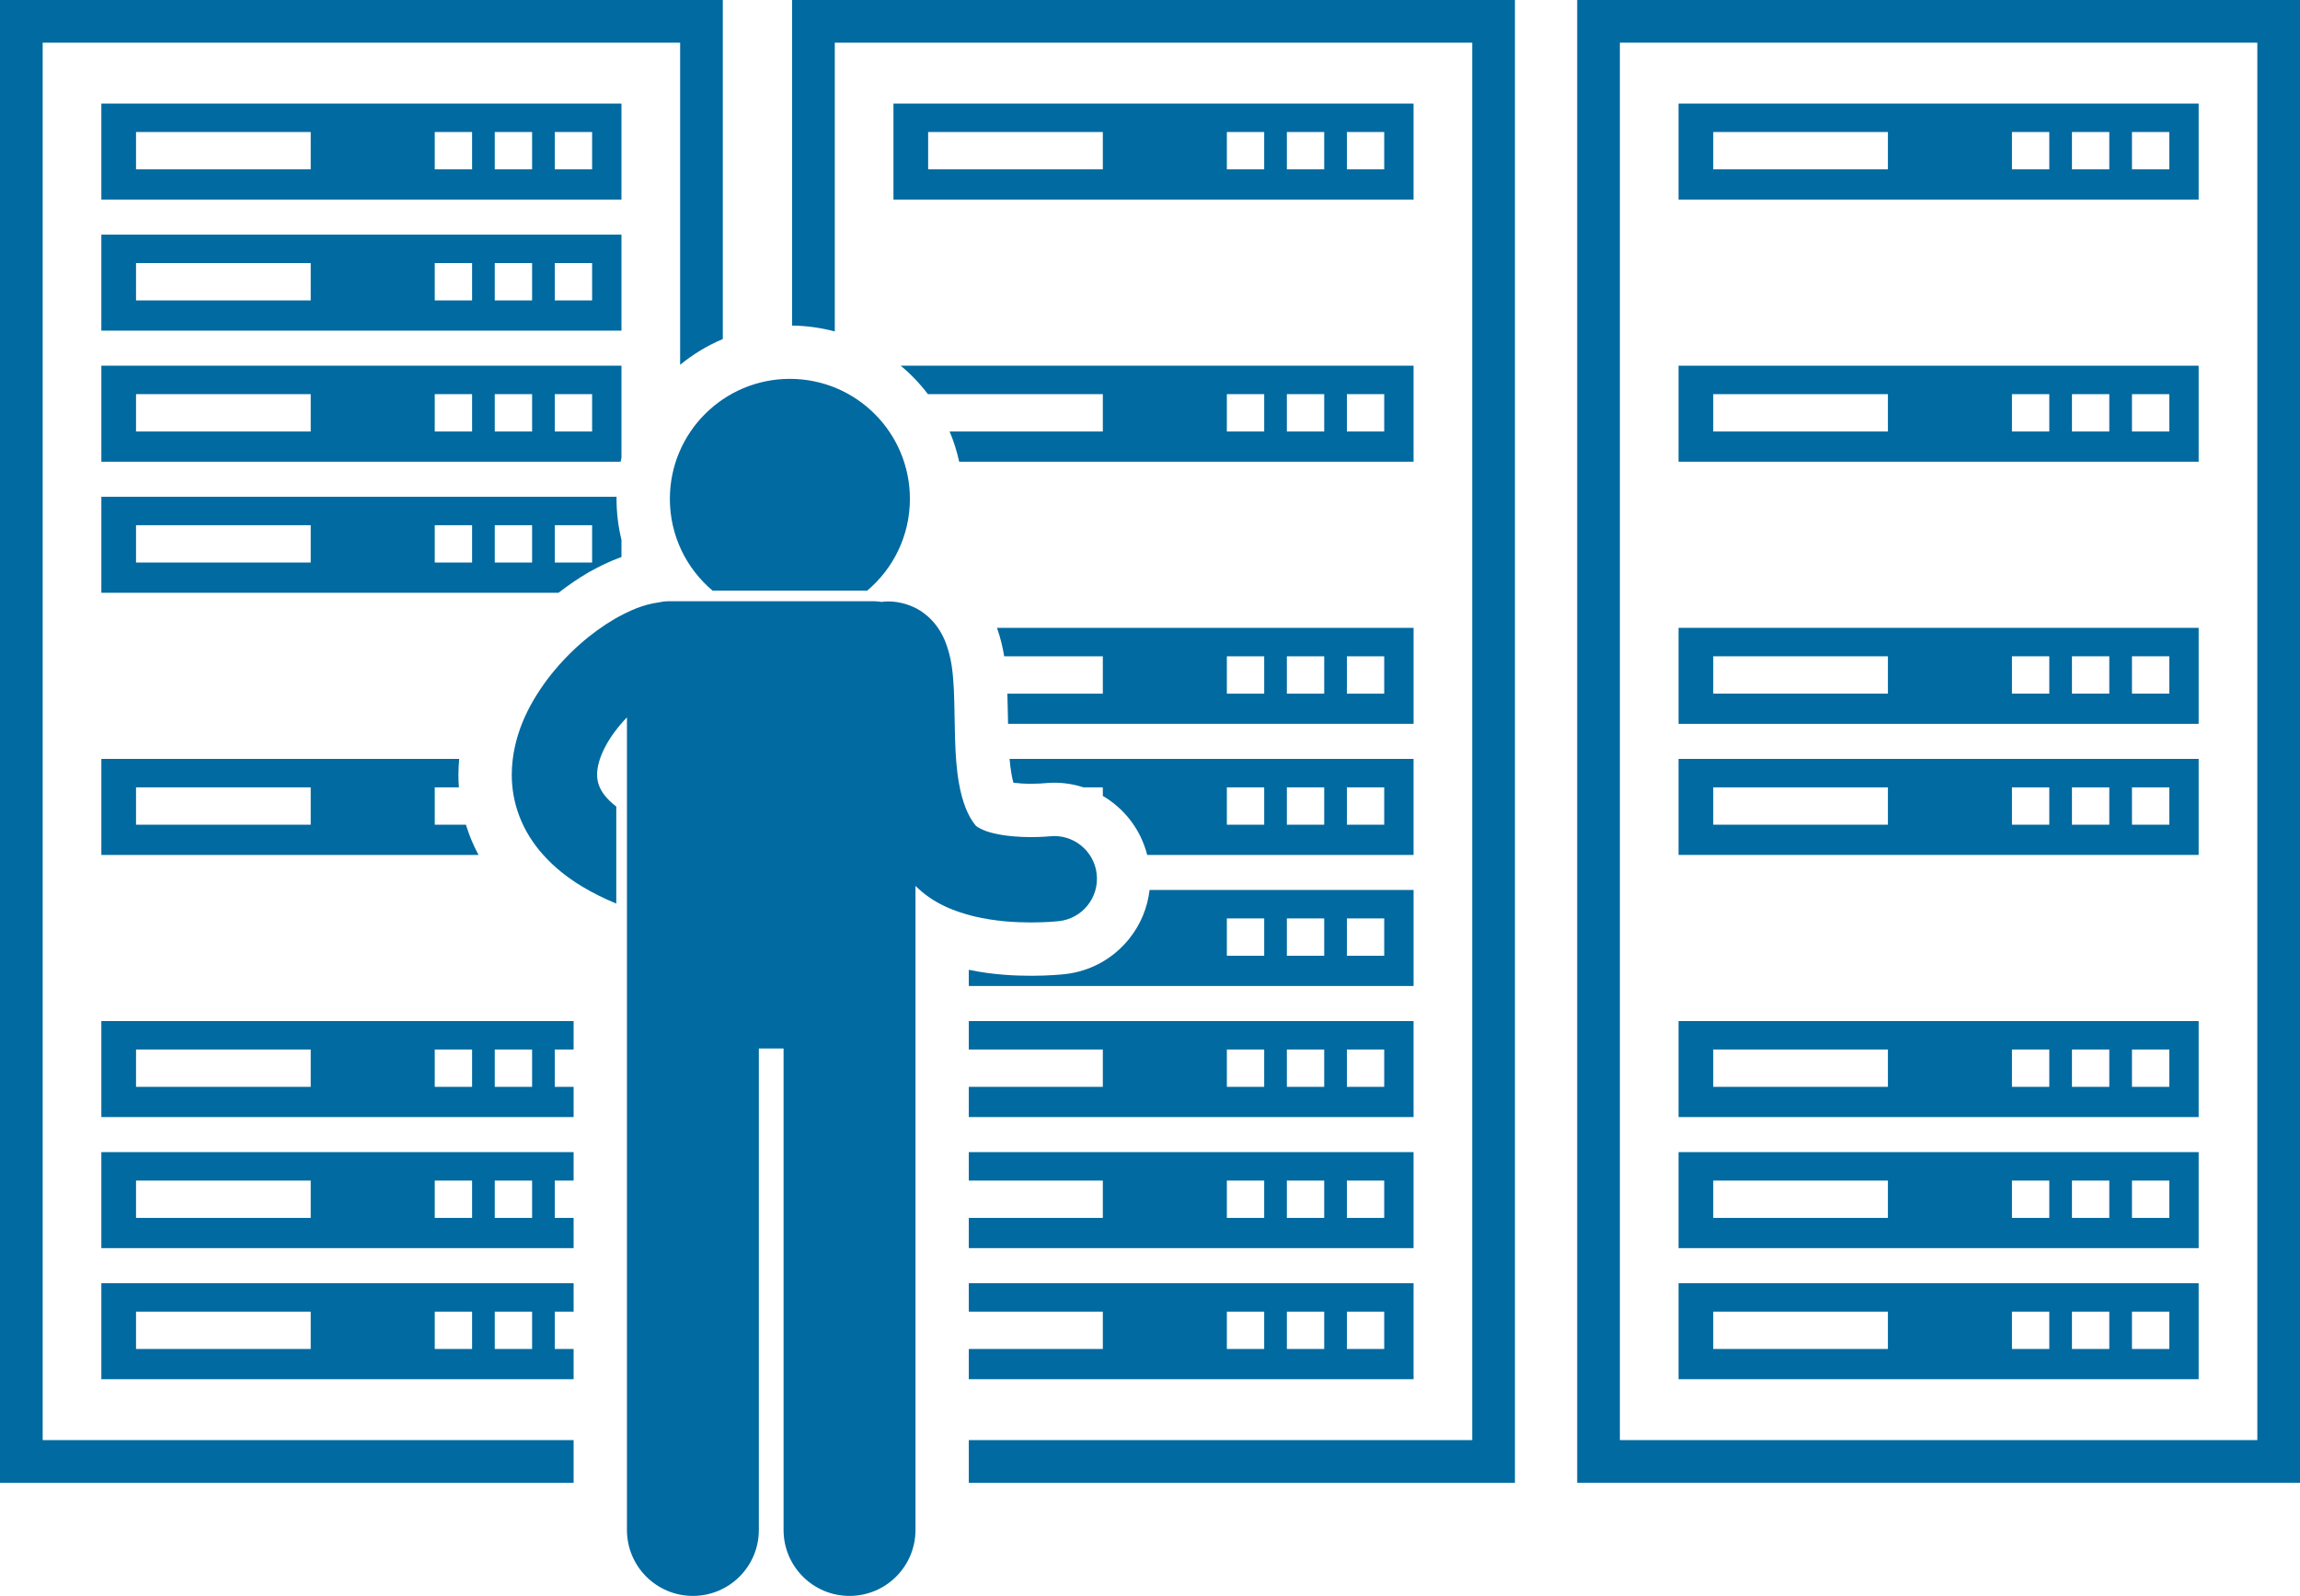
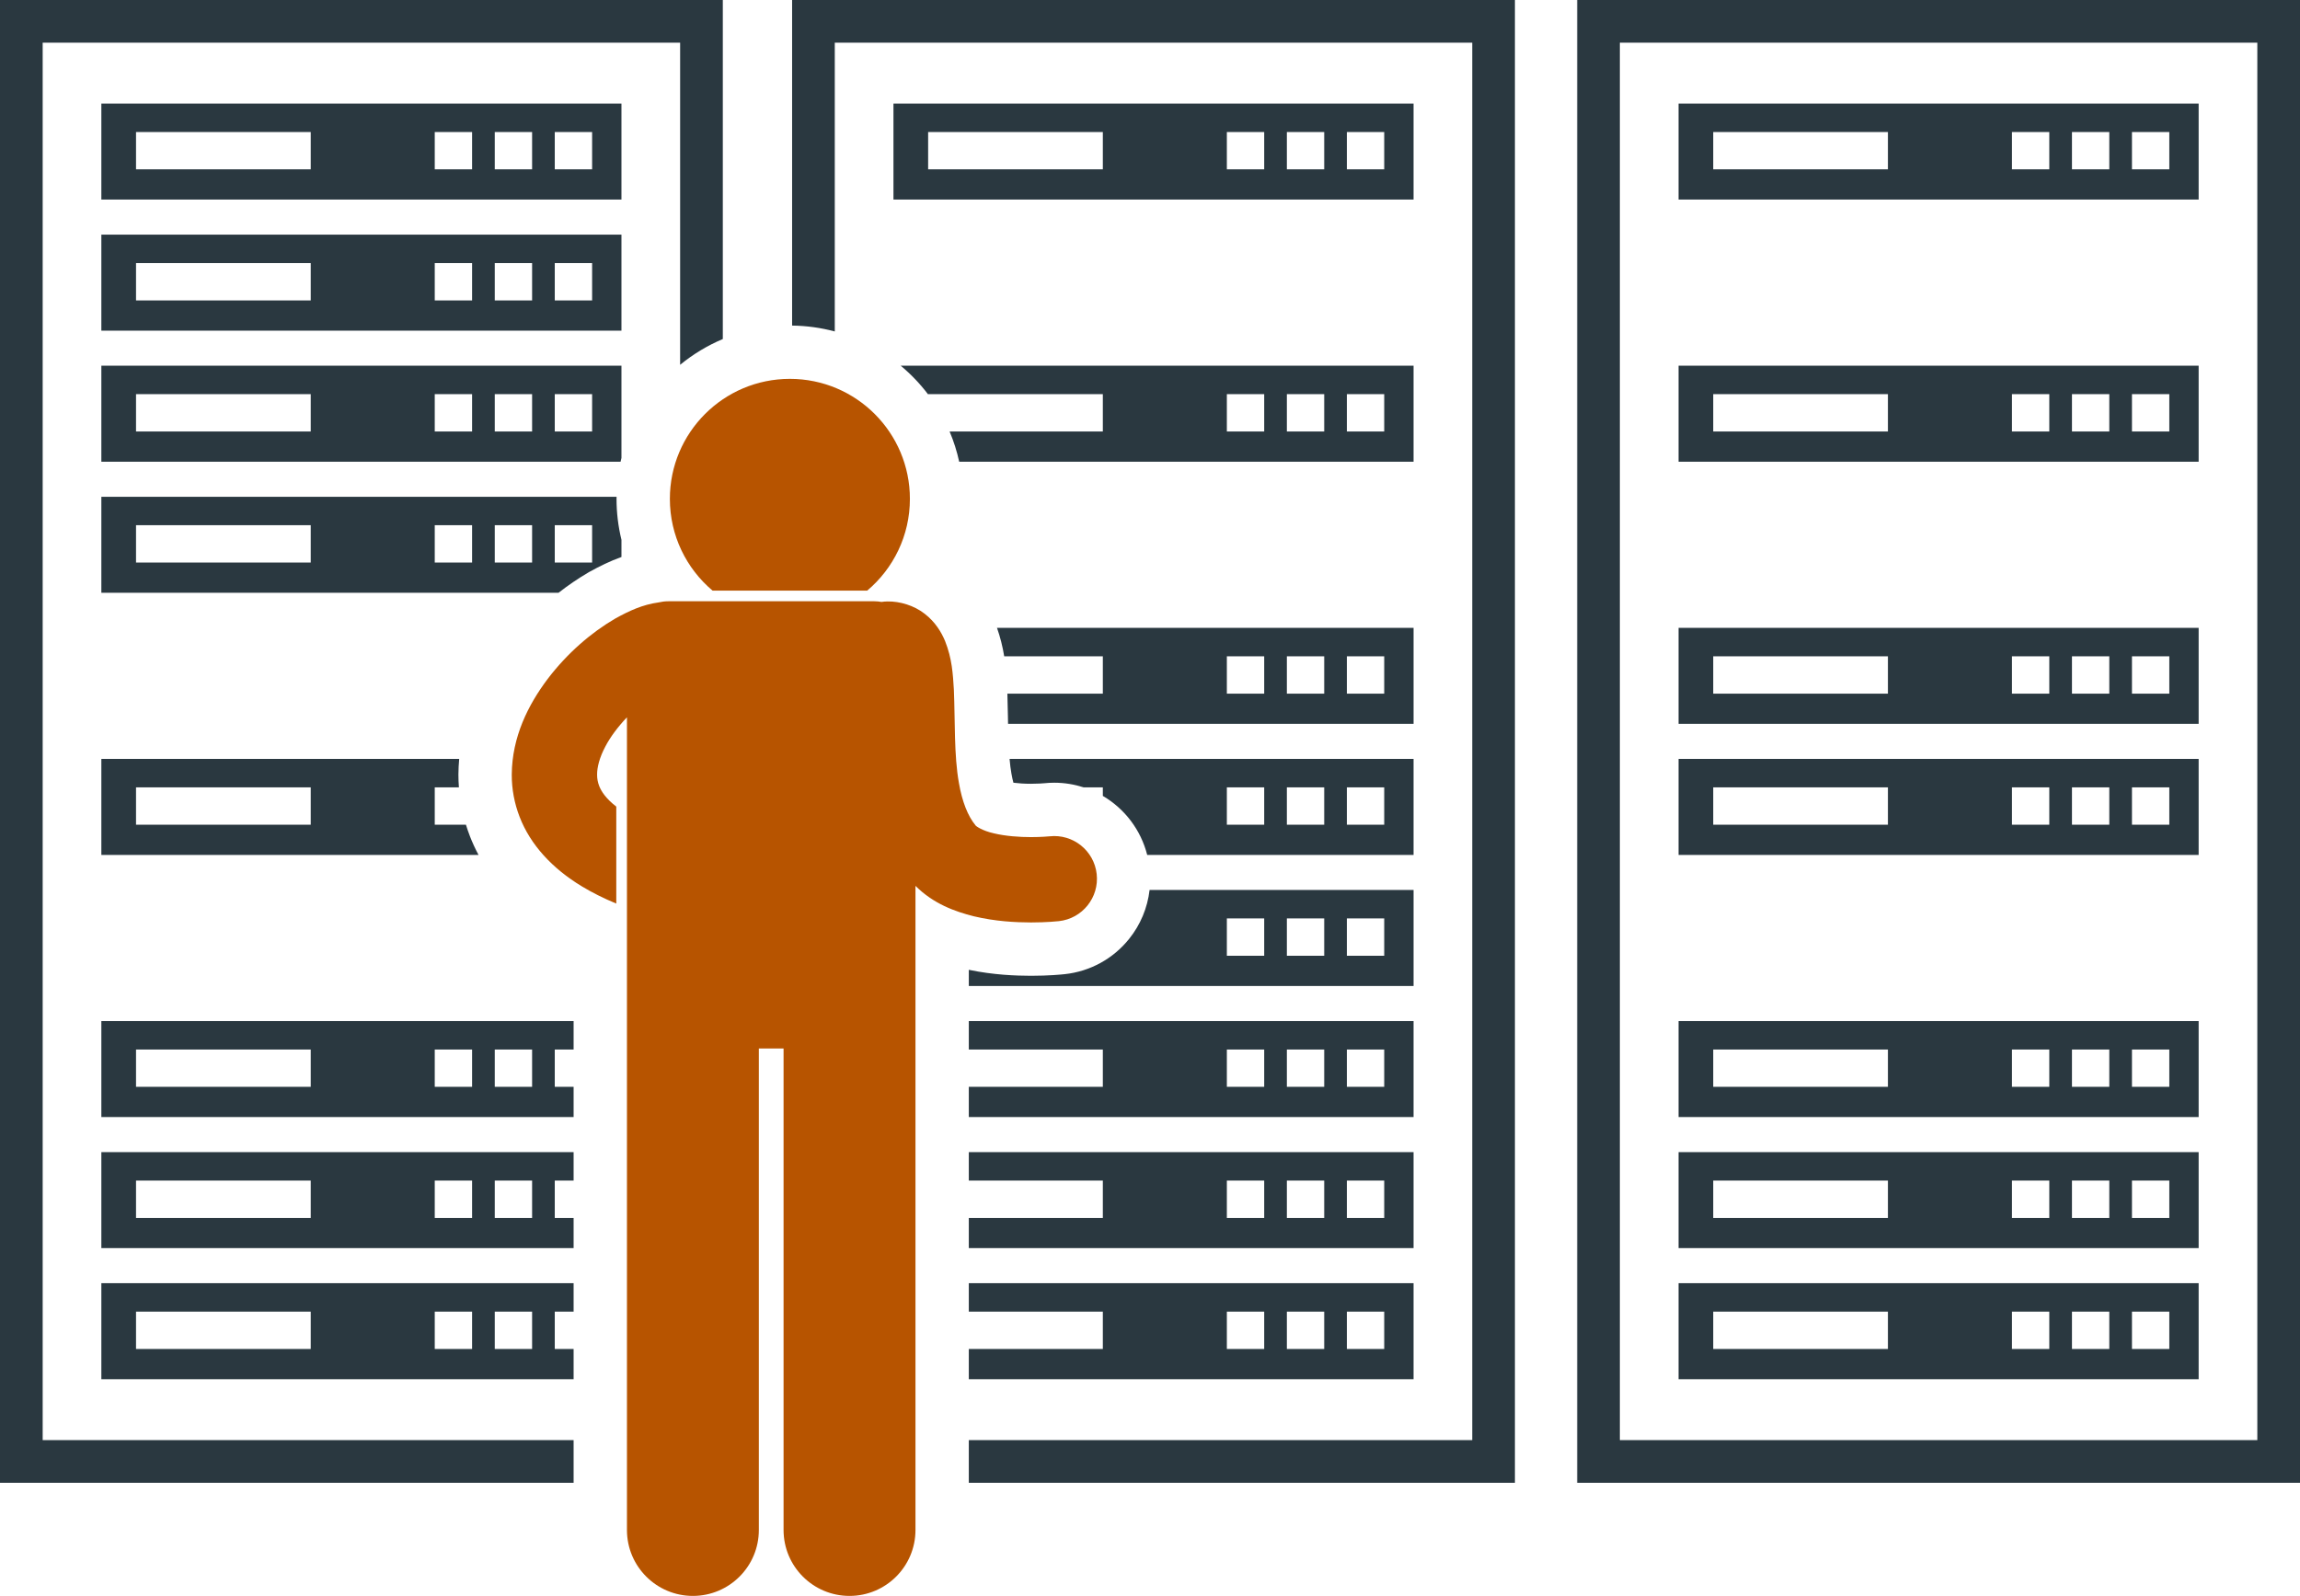
- <svg xmlns="http://www.w3.org/2000/svg" style="isolation:isolate" viewBox="0 0 431.168 299.215" width="431.168" height="299.215">
+ <svg xmlns="http://www.w3.org/2000/svg" viewBox="0 0 431.168 299.215" fill="#2a3840">
  <defs>
-     <clipPath id="_clipPath_5kBI62R4PNA3TgQTLUInTywPzkQ0c55b">
-       <rect width="431.168" height="299.215" />
+     <clipPath id="a">
+       <path d="M0 0h431.168v299.215H0z" />
    </clipPath>
  </defs>
-   <g clip-path="url(#_clipPath_5kBI62R4PNA3TgQTLUInTywPzkQ0c55b)">
-     <path d=" M 156.492 8 L 275.992 8 L 275.992 270 L 181.617 270 L 181.617 278 L 283.994 278 L 283.994 0 L 148.492 0 L 148.492 61.042 C 151.255 61.077 153.934 61.457 156.492 62.143 L 156.492 8 Z " fill="rgb(1,106,160)" />
-     <path d=" M 264.992 19.417 L 167.492 19.417 L 167.492 37.417 L 264.992 37.417 L 264.992 19.417 Z  M 206.742 31.75 L 173.992 31.75 L 173.992 24.75 L 206.742 24.75 L 206.742 31.75 Z  M 236.992 31.75 L 229.992 31.75 L 229.992 24.75 L 236.992 24.75 L 236.992 31.75 Z  M 248.242 31.75 L 241.242 31.75 L 241.242 24.75 L 248.242 24.75 L 248.242 31.75 Z  M 259.492 31.75 L 252.492 31.75 L 252.492 24.75 L 259.492 24.75 L 259.492 31.75 Z " fill="rgb(1,106,160)" />
-     <path d=" M 173.992 73.95 L 173.992 73.899 L 206.742 73.899 L 206.742 80.899 L 178.018 80.899 C 178.785 82.709 179.384 84.606 179.814 86.565 L 264.992 86.565 L 264.992 68.565 L 168.853 68.565 C 170.765 70.158 172.489 71.965 173.992 73.95 Z  M 252.492 73.899 L 259.492 73.899 L 259.492 80.899 L 252.492 80.899 L 252.492 73.899 L 252.492 73.899 Z  M 241.242 73.899 L 248.242 73.899 L 248.242 80.899 L 241.242 80.899 L 241.242 73.899 Z  M 229.992 73.899 L 236.992 73.899 L 236.992 80.899 L 229.992 80.899 L 229.992 73.899 Z " fill="rgb(1,106,160)" />
-     <path d=" M 188.252 123.046 L 206.742 123.046 L 206.742 130.046 L 188.846 130.046 C 188.894 131.501 188.925 132.959 188.95 134.379 C 188.958 134.822 188.966 135.268 188.974 135.713 L 264.993 135.713 L 264.993 117.713 L 186.902 117.713 C 187.564 119.613 187.987 121.397 188.252 123.046 Z  M 252.492 123.046 L 259.492 123.046 L 259.492 130.046 L 252.492 130.046 L 252.492 123.046 L 252.492 123.046 Z  M 241.242 123.046 L 248.242 123.046 L 248.242 130.046 L 241.242 130.046 L 241.242 123.046 Z  M 229.992 123.046 L 236.992 123.046 L 236.992 130.046 L 229.992 130.046 L 229.992 123.046 Z " fill="rgb(1,106,160)" />
-     <path d=" M 189.607 145.046 C 189.726 145.734 189.853 146.296 189.98 146.752 C 190.929 146.874 192.085 146.948 193.179 146.948 L 193.193 146.948 L 193.281 146.948 C 194.572 146.948 195.543 146.869 195.769 146.848 C 196.392 146.782 197.023 146.75 197.648 146.75 C 199.562 146.75 201.404 147.064 203.14 147.62 L 206.742 147.62 L 206.742 149.225 C 210.805 151.608 213.851 155.545 215.059 160.286 L 264.992 160.286 L 264.992 142.286 L 189.259 142.286 C 189.345 143.273 189.455 144.207 189.607 145.046 Z  M 252.492 147.621 L 259.492 147.621 L 259.492 154.621 L 252.492 154.621 L 252.492 147.621 L 252.492 147.621 Z  M 241.242 147.621 L 248.242 147.621 L 248.242 154.621 L 241.242 154.621 L 241.242 147.621 Z  M 229.992 147.621 L 236.992 147.621 L 236.992 154.621 L 229.992 154.621 L 229.992 147.621 Z " fill="rgb(1,106,160)" />
-     <path d=" M 211.684 176.01 C 208.674 179.763 204.385 182.118 199.602 182.642 C 198.971 182.71 196.608 182.945 193.288 182.947 C 190.456 182.936 186.315 182.804 181.618 181.828 L 181.618 184.861 L 264.993 184.861 L 264.993 166.861 L 215.504 166.861 C 215.117 170.183 213.825 173.339 211.684 176.01 Z  M 252.492 172.195 L 259.492 172.195 L 259.492 179.195 L 252.492 179.195 L 252.492 172.195 L 252.492 172.195 Z  M 241.242 172.195 L 248.242 172.195 L 248.242 179.195 L 241.242 179.195 L 241.242 172.195 Z  M 236.992 172.195 L 236.992 179.195 L 229.992 179.195 L 229.992 172.195 L 236.992 172.195 Z " fill="rgb(1,106,160)" />
-     <path d=" M 181.617 196.769 L 206.742 196.769 L 206.742 203.769 L 181.617 203.769 L 181.617 209.435 L 264.992 209.435 L 264.992 191.435 L 181.617 191.435 L 181.617 196.769 L 181.617 196.769 Z  M 252.492 196.769 L 259.492 196.769 L 259.492 203.769 L 252.492 203.769 L 252.492 196.769 L 252.492 196.769 Z  M 241.242 196.769 L 248.242 196.769 L 248.242 203.769 L 241.242 203.769 L 241.242 196.769 Z  M 229.992 196.769 L 236.992 196.769 L 236.992 203.769 L 229.992 203.769 L 229.992 196.769 Z " fill="rgb(1,106,160)" />
-     <path d=" M 181.617 221.342 L 206.742 221.342 L 206.742 228.342 L 181.617 228.342 L 181.617 234.009 L 264.992 234.009 L 264.992 216.009 L 181.617 216.009 L 181.617 221.342 L 181.617 221.342 Z  M 252.492 221.342 L 259.492 221.342 L 259.492 228.342 L 252.492 228.342 L 252.492 221.342 L 252.492 221.342 Z  M 241.242 221.342 L 248.242 221.342 L 248.242 228.342 L 241.242 228.342 L 241.242 221.342 Z  M 229.992 221.342 L 236.992 221.342 L 236.992 228.342 L 229.992 228.342 L 229.992 221.342 Z " fill="rgb(1,106,160)" />
-     <path d=" M 181.617 245.917 L 206.742 245.917 L 206.742 252.917 L 181.617 252.917 L 181.617 258.584 L 264.992 258.584 L 264.992 240.584 L 181.617 240.584 L 181.617 245.917 L 181.617 245.917 Z  M 252.492 245.917 L 259.492 245.917 L 259.492 252.917 L 252.492 252.917 L 252.492 245.917 L 252.492 245.917 Z  M 241.242 245.917 L 248.242 245.917 L 248.242 252.917 L 241.242 252.917 L 241.242 245.917 Z  M 229.992 245.917 L 236.992 245.917 L 236.992 252.917 L 229.992 252.917 L 229.992 245.917 Z " fill="rgb(1,106,160)" />
-     <path d=" M 295.666 0 L 295.666 278 L 431.168 278 L 431.168 0 L 295.666 0 Z  M 423.168 270 L 303.666 270 L 303.666 8 L 423.168 8 L 423.168 270 Z " fill="rgb(1,106,160)" />
-     <path d=" M 412.168 19.417 L 314.668 19.417 L 314.668 37.417 L 412.168 37.417 L 412.168 19.417 Z  M 353.918 31.75 L 321.168 31.75 L 321.168 24.75 L 353.918 24.75 L 353.918 31.75 Z  M 384.168 31.75 L 377.168 31.75 L 377.168 24.75 L 384.168 24.75 L 384.168 31.75 Z  M 395.418 31.75 L 388.418 31.75 L 388.418 24.75 L 395.418 24.75 L 395.418 31.75 Z  M 406.668 31.75 L 399.668 31.75 L 399.668 24.75 L 406.668 24.75 L 406.668 31.75 Z " fill="rgb(1,106,160)" />
-     <path d=" M 412.168 68.565 L 314.668 68.565 L 314.668 86.565 L 412.168 86.565 L 412.168 68.565 Z  M 353.918 80.899 L 321.168 80.899 L 321.168 73.899 L 353.918 73.899 L 353.918 80.899 Z  M 384.168 80.899 L 377.168 80.899 L 377.168 73.899 L 384.168 73.899 L 384.168 80.899 Z  M 395.418 80.899 L 388.418 80.899 L 388.418 73.899 L 395.418 73.899 L 395.418 80.899 Z  M 406.668 80.899 L 399.668 80.899 L 399.668 73.899 L 406.668 73.899 L 406.668 80.899 Z " fill="rgb(1,106,160)" />
-     <path d=" M 412.168 117.713 L 314.668 117.713 L 314.668 135.713 L 412.168 135.713 L 412.168 117.713 Z  M 353.918 130.046 L 321.168 130.046 L 321.168 123.046 L 353.918 123.046 L 353.918 130.046 Z  M 384.168 130.046 L 377.168 130.046 L 377.168 123.046 L 384.168 123.046 L 384.168 130.046 Z  M 395.418 130.046 L 388.418 130.046 L 388.418 123.046 L 395.418 123.046 L 395.418 130.046 Z  M 406.668 130.046 L 399.668 130.046 L 399.668 123.046 L 406.668 123.046 L 406.668 130.046 Z " fill="rgb(1,106,160)" />
-     <path d=" M 412.168 142.287 L 314.668 142.287 L 314.668 160.287 L 412.168 160.287 L 412.168 142.287 Z  M 353.918 154.621 L 321.168 154.621 L 321.168 147.621 L 353.918 147.621 L 353.918 154.621 Z  M 384.168 154.621 L 377.168 154.621 L 377.168 147.621 L 384.168 147.621 L 384.168 154.621 Z  M 395.418 154.621 L 388.418 154.621 L 388.418 147.621 L 395.418 147.621 L 395.418 154.621 Z  M 406.668 154.621 L 399.668 154.621 L 399.668 147.621 L 406.668 147.621 L 406.668 154.621 Z " fill="rgb(1,106,160)" />
-     <path d=" M 412.168 191.435 L 314.668 191.435 L 314.668 209.435 L 412.168 209.435 L 412.168 191.435 Z  M 353.918 203.769 L 321.168 203.769 L 321.168 196.769 L 353.918 196.769 L 353.918 203.769 Z  M 384.168 203.769 L 377.168 203.769 L 377.168 196.769 L 384.168 196.769 L 384.168 203.769 Z  M 395.418 203.769 L 388.418 203.769 L 388.418 196.769 L 395.418 196.769 L 395.418 203.769 Z  M 406.668 203.769 L 399.668 203.769 L 399.668 196.769 L 406.668 196.769 L 406.668 203.769 Z " fill="rgb(1,106,160)" />
-     <path d=" M 412.168 216.009 L 314.668 216.009 L 314.668 234.009 L 412.168 234.009 L 412.168 216.009 Z  M 353.918 228.342 L 321.168 228.342 L 321.168 221.342 L 353.918 221.342 L 353.918 228.342 Z  M 384.168 228.342 L 377.168 228.342 L 377.168 221.342 L 384.168 221.342 L 384.168 228.342 Z  M 395.418 228.342 L 388.418 228.342 L 388.418 221.342 L 395.418 221.342 L 395.418 228.342 Z  M 406.668 228.342 L 399.668 228.342 L 399.668 221.342 L 406.668 221.342 L 406.668 228.342 Z " fill="rgb(1,106,160)" />
-     <path d=" M 412.168 240.583 L 314.668 240.583 L 314.668 258.583 L 412.168 258.583 L 412.168 240.583 Z  M 353.918 252.917 L 321.168 252.917 L 321.168 245.917 L 353.918 245.917 L 353.918 252.917 Z  M 384.168 252.917 L 377.168 252.917 L 377.168 245.917 L 384.168 245.917 L 384.168 252.917 Z  M 395.418 252.917 L 388.418 252.917 L 388.418 245.917 L 395.418 245.917 L 395.418 252.917 Z  M 406.668 252.917 L 399.668 252.917 L 399.668 245.917 L 406.668 245.917 L 406.668 252.917 Z " fill="rgb(1,106,160)" />
-     <path d=" M 107.531 270 L 8 270 L 8 8 L 127.5 8 L 127.5 68.395 C 129.905 66.423 132.597 64.788 135.502 63.564 L 135.502 0 L 0 0 L 0 278 L 107.531 278 L 107.531 270 Z " fill="rgb(1,106,160)" />
-     <path d=" M 116.5 19.417 L 19 19.417 L 19 37.417 L 116.5 37.417 L 116.5 19.417 Z  M 58.25 31.75 L 25.5 31.75 L 25.5 24.75 L 58.25 24.75 L 58.25 31.75 Z  M 88.5 31.75 L 81.5 31.75 L 81.5 24.75 L 88.5 24.75 L 88.5 31.75 Z  M 99.75 31.75 L 92.75 31.75 L 92.75 24.75 L 99.75 24.75 L 99.75 31.75 Z  M 111 31.75 L 104 31.75 L 104 24.75 L 111 24.75 L 111 31.75 Z " fill="rgb(1,106,160)" />
-     <path d=" M 116.5 43.991 L 19 43.991 L 19 61.991 L 116.5 61.991 L 116.5 43.991 Z  M 58.25 56.325 L 25.5 56.325 L 25.5 49.325 L 58.25 49.325 L 58.25 56.325 Z  M 88.5 56.325 L 81.5 56.325 L 81.5 49.325 L 88.5 49.325 L 88.5 56.325 Z  M 99.75 56.325 L 92.75 56.325 L 92.75 49.325 L 99.75 49.325 L 99.75 56.325 Z  M 111 56.325 L 104 56.325 L 104 49.325 L 111 49.325 L 111 56.325 Z " fill="rgb(1,106,160)" />
-     <path d=" M 116.5 85.856 L 116.5 68.565 L 19 68.565 L 19 86.565 L 116.336 86.565 C 116.388 86.328 116.442 86.091 116.5 85.856 Z  M 58.25 80.899 L 25.5 80.899 L 25.5 73.899 L 58.25 73.899 L 58.25 80.899 Z  M 88.5 80.899 L 81.5 80.899 L 81.5 73.899 L 88.5 73.899 L 88.5 80.899 Z  M 99.75 80.899 L 92.75 80.899 L 92.75 73.899 L 99.75 73.899 L 99.75 80.899 Z  M 104 80.899 L 104 73.899 L 111 73.899 L 111 80.899 L 104 80.899 Z " fill="rgb(1,106,160)" />
-     <path d=" M 110.367 107.291 L 110.465 107.235 L 110.563 107.18 C 112.369 106.186 114.313 105.212 116.501 104.428 L 116.501 101.207 C 115.902 98.744 115.577 96.176 115.577 93.532 C 115.577 93.4 115.586 93.27 115.587 93.139 L 19 93.139 L 19 111.139 L 104.705 111.139 C 106.528 109.72 108.417 108.422 110.367 107.291 Z  M 104 98.472 L 111 98.472 L 111 105.472 L 104 105.472 L 104 98.472 Z  M 58.25 105.472 L 25.5 105.472 L 25.5 98.472 L 58.25 98.472 L 58.25 105.472 Z  M 88.5 105.472 L 81.5 105.472 L 81.5 98.472 L 88.5 98.472 L 88.5 105.472 Z  M 99.75 105.472 L 92.75 105.472 L 92.75 98.472 L 99.75 98.472 L 99.75 105.472 Z " fill="rgb(1,106,160)" />
-     <path d=" M 88.082 156.758 C 88.07 156.729 88.063 156.699 88.053 156.67 C 87.791 155.995 87.559 155.311 87.345 154.62 L 81.5 154.62 L 81.5 147.62 L 86.028 147.62 C 85.97 146.822 85.933 146.019 85.935 145.211 C 85.943 144.232 85.994 143.257 86.081 142.286 L 19 142.286 L 19 160.286 L 89.707 160.286 C 89.094 159.139 88.547 157.963 88.082 156.758 Z  M 58.25 154.621 L 25.5 154.621 L 25.5 147.621 L 58.25 147.621 L 58.25 154.621 Z " fill="rgb(1,106,160)" />
-     <path d=" M 107.531 203.769 L 104 203.769 L 104 196.769 L 107.531 196.769 L 107.531 191.435 L 19 191.435 L 19 209.435 L 107.531 209.435 L 107.531 203.769 Z  M 58.25 203.769 L 25.5 203.769 L 25.5 196.769 L 58.25 196.769 L 58.25 203.769 Z  M 88.5 203.769 L 81.5 203.769 L 81.5 196.769 L 88.5 196.769 L 88.5 203.769 Z  M 99.75 203.769 L 92.75 203.769 L 92.75 196.769 L 99.75 196.769 L 99.75 203.769 Z " fill="rgb(1,106,160)" />
-     <path d=" M 107.531 228.342 L 104 228.342 L 104 221.342 L 107.531 221.342 L 107.531 216.009 L 19 216.009 L 19 234.009 L 107.531 234.009 L 107.531 228.342 Z  M 58.25 228.342 L 25.5 228.342 L 25.5 221.342 L 58.25 221.342 L 58.25 228.342 Z  M 88.5 228.342 L 81.5 228.342 L 81.5 221.342 L 88.5 221.342 L 88.5 228.342 Z  M 99.75 228.342 L 92.75 228.342 L 92.75 221.342 L 99.75 221.342 L 99.75 228.342 Z " fill="rgb(1,106,160)" />
-     <path d=" M 104 252.917 L 104 245.917 L 107.531 245.917 L 107.531 240.584 L 19 240.584 L 19 258.584 L 107.531 258.584 L 107.531 252.917 L 104 252.917 Z  M 58.25 252.917 L 25.5 252.917 L 25.5 245.917 L 58.25 245.917 L 58.25 252.917 Z  M 88.5 252.917 L 81.5 252.917 L 81.5 245.917 L 88.5 245.917 L 88.5 252.917 Z  M 99.75 252.917 L 92.75 252.917 L 92.75 245.917 L 99.75 245.917 L 99.75 252.917 Z " fill="rgb(1,106,160)" />
-     <path d=" M 133.575 110.731 L 162.574 110.731 C 167.465 106.604 170.574 100.433 170.574 93.532 C 170.574 81.106 160.5 71.032 148.074 71.032 C 135.65 71.032 125.576 81.106 125.576 93.532 C 125.576 100.433 128.686 106.604 133.575 110.731 Z " fill="rgb(1,106,160)" />
-     <path d=" M 125.258 112.731 C 124.653 112.731 124.067 112.807 123.5 112.939 C 120.422 113.362 117.945 114.534 115.387 115.942 C 110.836 118.583 106.358 122.446 102.649 127.315 C 99.008 132.17 95.989 138.145 95.936 145.229 C 95.932 147.827 96.389 150.549 97.415 153.165 C 97.415 153.165 97.415 153.166 97.416 153.166 L 97.415 153.166 C 99.418 158.357 103.513 162.828 109.099 166.194 C 111.042 167.37 113.189 168.436 115.531 169.411 L 115.531 151.226 C 113.574 149.711 112.744 148.404 112.329 147.371 L 112.328 147.371 C 112.326 147.367 112.325 147.364 112.324 147.36 C 112.058 146.666 111.939 146.01 111.935 145.229 C 111.925 143.846 112.394 142.012 113.46 140.002 C 114.423 138.143 115.89 136.207 117.53 134.488 L 117.53 286.851 C 117.53 293.681 123.067 299.214 129.893 299.214 C 136.721 299.214 142.256 293.681 142.256 286.851 L 142.256 196.58 L 146.891 196.58 L 146.891 286.851 C 146.891 293.681 152.428 299.214 159.254 299.214 C 166.082 299.214 171.619 293.681 171.619 286.851 L 171.619 166.09 C 175 169.461 179.012 170.9 182.551 171.791 C 186.58 172.754 190.367 172.938 193.281 172.948 C 196.256 172.946 198.301 172.725 198.511 172.702 C 202.906 172.22 206.074 168.268 205.591 163.877 C 205.107 159.485 201.153 156.315 196.761 156.799 C 196.581 156.816 195.175 156.947 193.281 156.947 C 191.177 156.953 188.441 156.763 186.301 156.236 C 184.102 155.749 182.856 154.836 182.852 154.715 C 181.442 152.996 180.372 150.313 179.768 146.826 C 178.823 141.601 179.065 135.156 178.817 129.314 C 178.633 126.341 178.489 123.513 177.163 120.175 C 176.475 118.53 175.339 116.614 173.341 115.073 C 171.366 113.51 168.655 112.723 166.388 112.764 C 165.999 112.764 165.62 112.801 165.247 112.854 C 164.808 112.776 164.356 112.729 163.892 112.729 L 125.258 112.729 L 125.258 112.731 Z " fill="rgb(1,106,160)" />
+   <g clip-path="url(#a)">
+     <path d="M156.492 8h119.5v262h-94.375v8h102.377V0H148.492v61.042c2.763.035 5.442.415 8 1.101V8z" />
+     <path d="M264.992 19.417h-97.5v18h97.5v-18zm-58.25 12.333h-32.75v-7h32.75v7zm30.25 0h-7v-7h7v7zm11.25 0h-7v-7h7v7zm11.25 0h-7v-7h7v7zM173.992 73.95v-.051h32.75v7h-28.724a32.22 32.22 0 0 1 1.796 5.666h85.178v-18h-96.139a32.707 32.707 0 0 1 5.139 5.385zm78.5-.051h7v7h-7v-7zm-11.25 0h7v7h-7v-7zm-11.25 0h7v7h-7v-7zM188.252 123.046h18.49v7h-17.896c.048 1.455.079 2.913.104 4.333l.024 1.334h76.019v-18h-78.091a31.2 31.2 0 0 1 1.35 5.333zm64.24 0h7v7h-7v-7zm-11.25 0h7v7h-7v-7zm-11.25 0h7v7h-7v-7zM189.607 145.046c.119.688.246 1.25.373 1.706.949.122 2.105.196 3.199.196h.102c1.291 0 2.262-.079 2.488-.1a17.888 17.888 0 0 1 1.879-.098c1.914 0 3.756.314 5.492.87h3.602v1.605a17.95 17.95 0 0 1 8.317 11.061h49.933v-18h-75.733c.086.987.196 1.921.348 2.76zm62.885 2.575h7v7h-7v-7zm-11.25 0h7v7h-7v-7zm-11.25 0h7v7h-7v-7zM211.684 176.01a17.88 17.88 0 0 1-12.082 6.632c-.631.068-2.994.303-6.314.305-2.832-.011-6.973-.143-11.67-1.119v3.033h83.375v-18h-49.489a17.877 17.877 0 0 1-3.82 9.149zm40.808-3.815h7v7h-7v-7zm-11.25 0h7v7h-7v-7zm-4.25 0v7h-7v-7h7zM181.617 196.769h25.125v7h-25.125v5.666h83.375v-18h-83.375v5.334zm70.875 0h7v7h-7v-7zm-11.25 0h7v7h-7v-7zm-11.25 0h7v7h-7v-7zM181.617 221.342h25.125v7h-25.125v5.667h83.375v-18h-83.375v5.333zm70.875 0h7v7h-7v-7zm-11.25 0h7v7h-7v-7zm-11.25 0h7v7h-7v-7zM181.617 245.917h25.125v7h-25.125v5.667h83.375v-18h-83.375v5.333zm70.875 0h7v7h-7v-7zm-11.25 0h7v7h-7v-7zm-11.25 0h7v7h-7v-7zM295.666 0v278h135.502V0H295.666zm127.502 270H303.666V8h119.502v262z" />
+     <path d="M412.168 19.417h-97.5v18h97.5v-18zm-58.25 12.333h-32.75v-7h32.75v7zm30.25 0h-7v-7h7v7zm11.25 0h-7v-7h7v7zm11.25 0h-7v-7h7v7zM412.168 68.565h-97.5v18h97.5v-18zm-58.25 12.334h-32.75v-7h32.75v7zm30.25 0h-7v-7h7v7zm11.25 0h-7v-7h7v7zm11.25 0h-7v-7h7v7zM412.168 117.713h-97.5v18h97.5v-18zm-58.25 12.333h-32.75v-7h32.75v7zm30.25 0h-7v-7h7v7zm11.25 0h-7v-7h7v7zm11.25 0h-7v-7h7v7zM412.168 142.287h-97.5v18h97.5v-18zm-58.25 12.334h-32.75v-7h32.75v7zm30.25 0h-7v-7h7v7zm11.25 0h-7v-7h7v7zm11.25 0h-7v-7h7v7zM412.168 191.435h-97.5v18h97.5v-18zm-58.25 12.334h-32.75v-7h32.75v7zm30.25 0h-7v-7h7v7zm11.25 0h-7v-7h7v7zm11.25 0h-7v-7h7v7zM412.168 216.009h-97.5v18h97.5v-18zm-58.25 12.333h-32.75v-7h32.75v7zm30.25 0h-7v-7h7v7zm11.25 0h-7v-7h7v7zm11.25 0h-7v-7h7v7zM412.168 240.583h-97.5v18h97.5v-18zm-58.25 12.334h-32.75v-7h32.75v7zm30.25 0h-7v-7h7v7zm11.25 0h-7v-7h7v7zm11.25 0h-7v-7h7v7zM107.531 270H8V8h119.5v60.395a32.572 32.572 0 0 1 8.002-4.831V0H0v278h107.531v-8z" />
+     <path d="M116.5 19.417H19v18h97.5v-18zM58.25 31.75H25.5v-7h32.75v7zm30.25 0h-7v-7h7v7zm11.25 0h-7v-7h7v7zm11.25 0h-7v-7h7v7zM116.5 43.991H19v18h97.5v-18zM58.25 56.325H25.5v-7h32.75v7zm30.25 0h-7v-7h7v7zm11.25 0h-7v-7h7v7zm11.25 0h-7v-7h7v7zM116.5 85.856V68.565H19v18h97.336c.052-.237.106-.474.164-.709zm-58.25-4.957H25.5v-7h32.75v7zm30.25 0h-7v-7h7v7zm11.25 0h-7v-7h7v7zm4.25 0v-7h7v7h-7zM110.367 107.291l.098-.056.098-.055c1.806-.994 3.75-1.968 5.938-2.752v-3.221a32.432 32.432 0 0 1-.924-7.675c0-.132.009-.262.01-.393H19v18h85.705a50.517 50.517 0 0 1 5.662-3.848zM104 98.472h7v7h-7v-7zm-45.75 7H25.5v-7h32.75v7zm30.25 0h-7v-7h7v7zm11.25 0h-7v-7h7v7zM88.082 156.758c-.012-.029-.019-.059-.029-.088a31 31 0 0 1-.708-2.05H81.5v-7h4.528a32.117 32.117 0 0 1-.093-2.409c.008-.979.059-1.954.146-2.925H19v18h70.707a31.721 31.721 0 0 1-1.625-3.528zm-29.832-2.137H25.5v-7h32.75v7zM107.531 203.769H104v-7h3.531v-5.334H19v18h88.531v-5.666zm-49.281 0H25.5v-7h32.75v7zm30.25 0h-7v-7h7v7zm11.25 0h-7v-7h7v7zM107.531 228.342H104v-7h3.531v-5.333H19v18h88.531v-5.667zm-49.281 0H25.5v-7h32.75v7zm30.25 0h-7v-7h7v7zm11.25 0h-7v-7h7v7zM104 252.917v-7h3.531v-5.333H19v18h88.531v-5.667H104zm-45.75 0H25.5v-7h32.75v7zm30.25 0h-7v-7h7v7zm11.25 0h-7v-7h7v7z" />
+     <path d="M133.575 110.731h28.999c4.891-4.127 8-10.298 8-17.199 0-12.426-10.074-22.5-22.5-22.5-12.424 0-22.498 10.074-22.498 22.5 0 6.901 3.11 13.072 7.999 17.199zM125.258 112.731c-.605 0-1.191.076-1.758.208-3.078.423-5.555 1.595-8.113 3.003-4.551 2.641-9.029 6.504-12.738 11.373-3.641 4.855-6.66 10.83-6.713 17.914a21.704 21.704 0 0 0 1.48 7.937h-.001c2.003 5.191 6.098 9.662 11.684 13.028 1.943 1.176 4.09 2.242 6.432 3.217v-18.185c-1.957-1.515-2.787-2.822-3.202-3.855h-.001a5.772 5.772 0 0 1-.393-2.142c-.01-1.383.459-3.217 1.525-5.227.963-1.859 2.43-3.795 4.07-5.514v152.363c0 6.83 5.537 12.363 12.363 12.363 6.828 0 12.363-5.533 12.363-12.363V196.58h4.635v90.271c0 6.83 5.537 12.363 12.363 12.363 6.828 0 12.365-5.533 12.365-12.363V166.09c3.381 3.371 7.393 4.81 10.932 5.701 4.029.963 7.816 1.147 10.73 1.157 2.975-.002 5.02-.223 5.23-.246a7.998 7.998 0 0 0 7.08-8.825 8.003 8.003 0 0 0-8.83-7.078c-.18.017-1.586.148-3.48.148-2.104.006-4.84-.184-6.98-.711-2.199-.487-3.445-1.4-3.449-1.521-1.41-1.719-2.48-4.402-3.084-7.889-.945-5.225-.703-11.67-.951-17.512-.184-2.973-.328-5.801-1.654-9.139-.688-1.645-1.824-3.561-3.822-5.102-1.975-1.563-4.686-2.35-6.953-2.309-.389 0-.768.037-1.141.09a7.733 7.733 0 0 0-1.355-.125h-38.634v.002z" fill="#b75400" />
  </g>
</svg>
